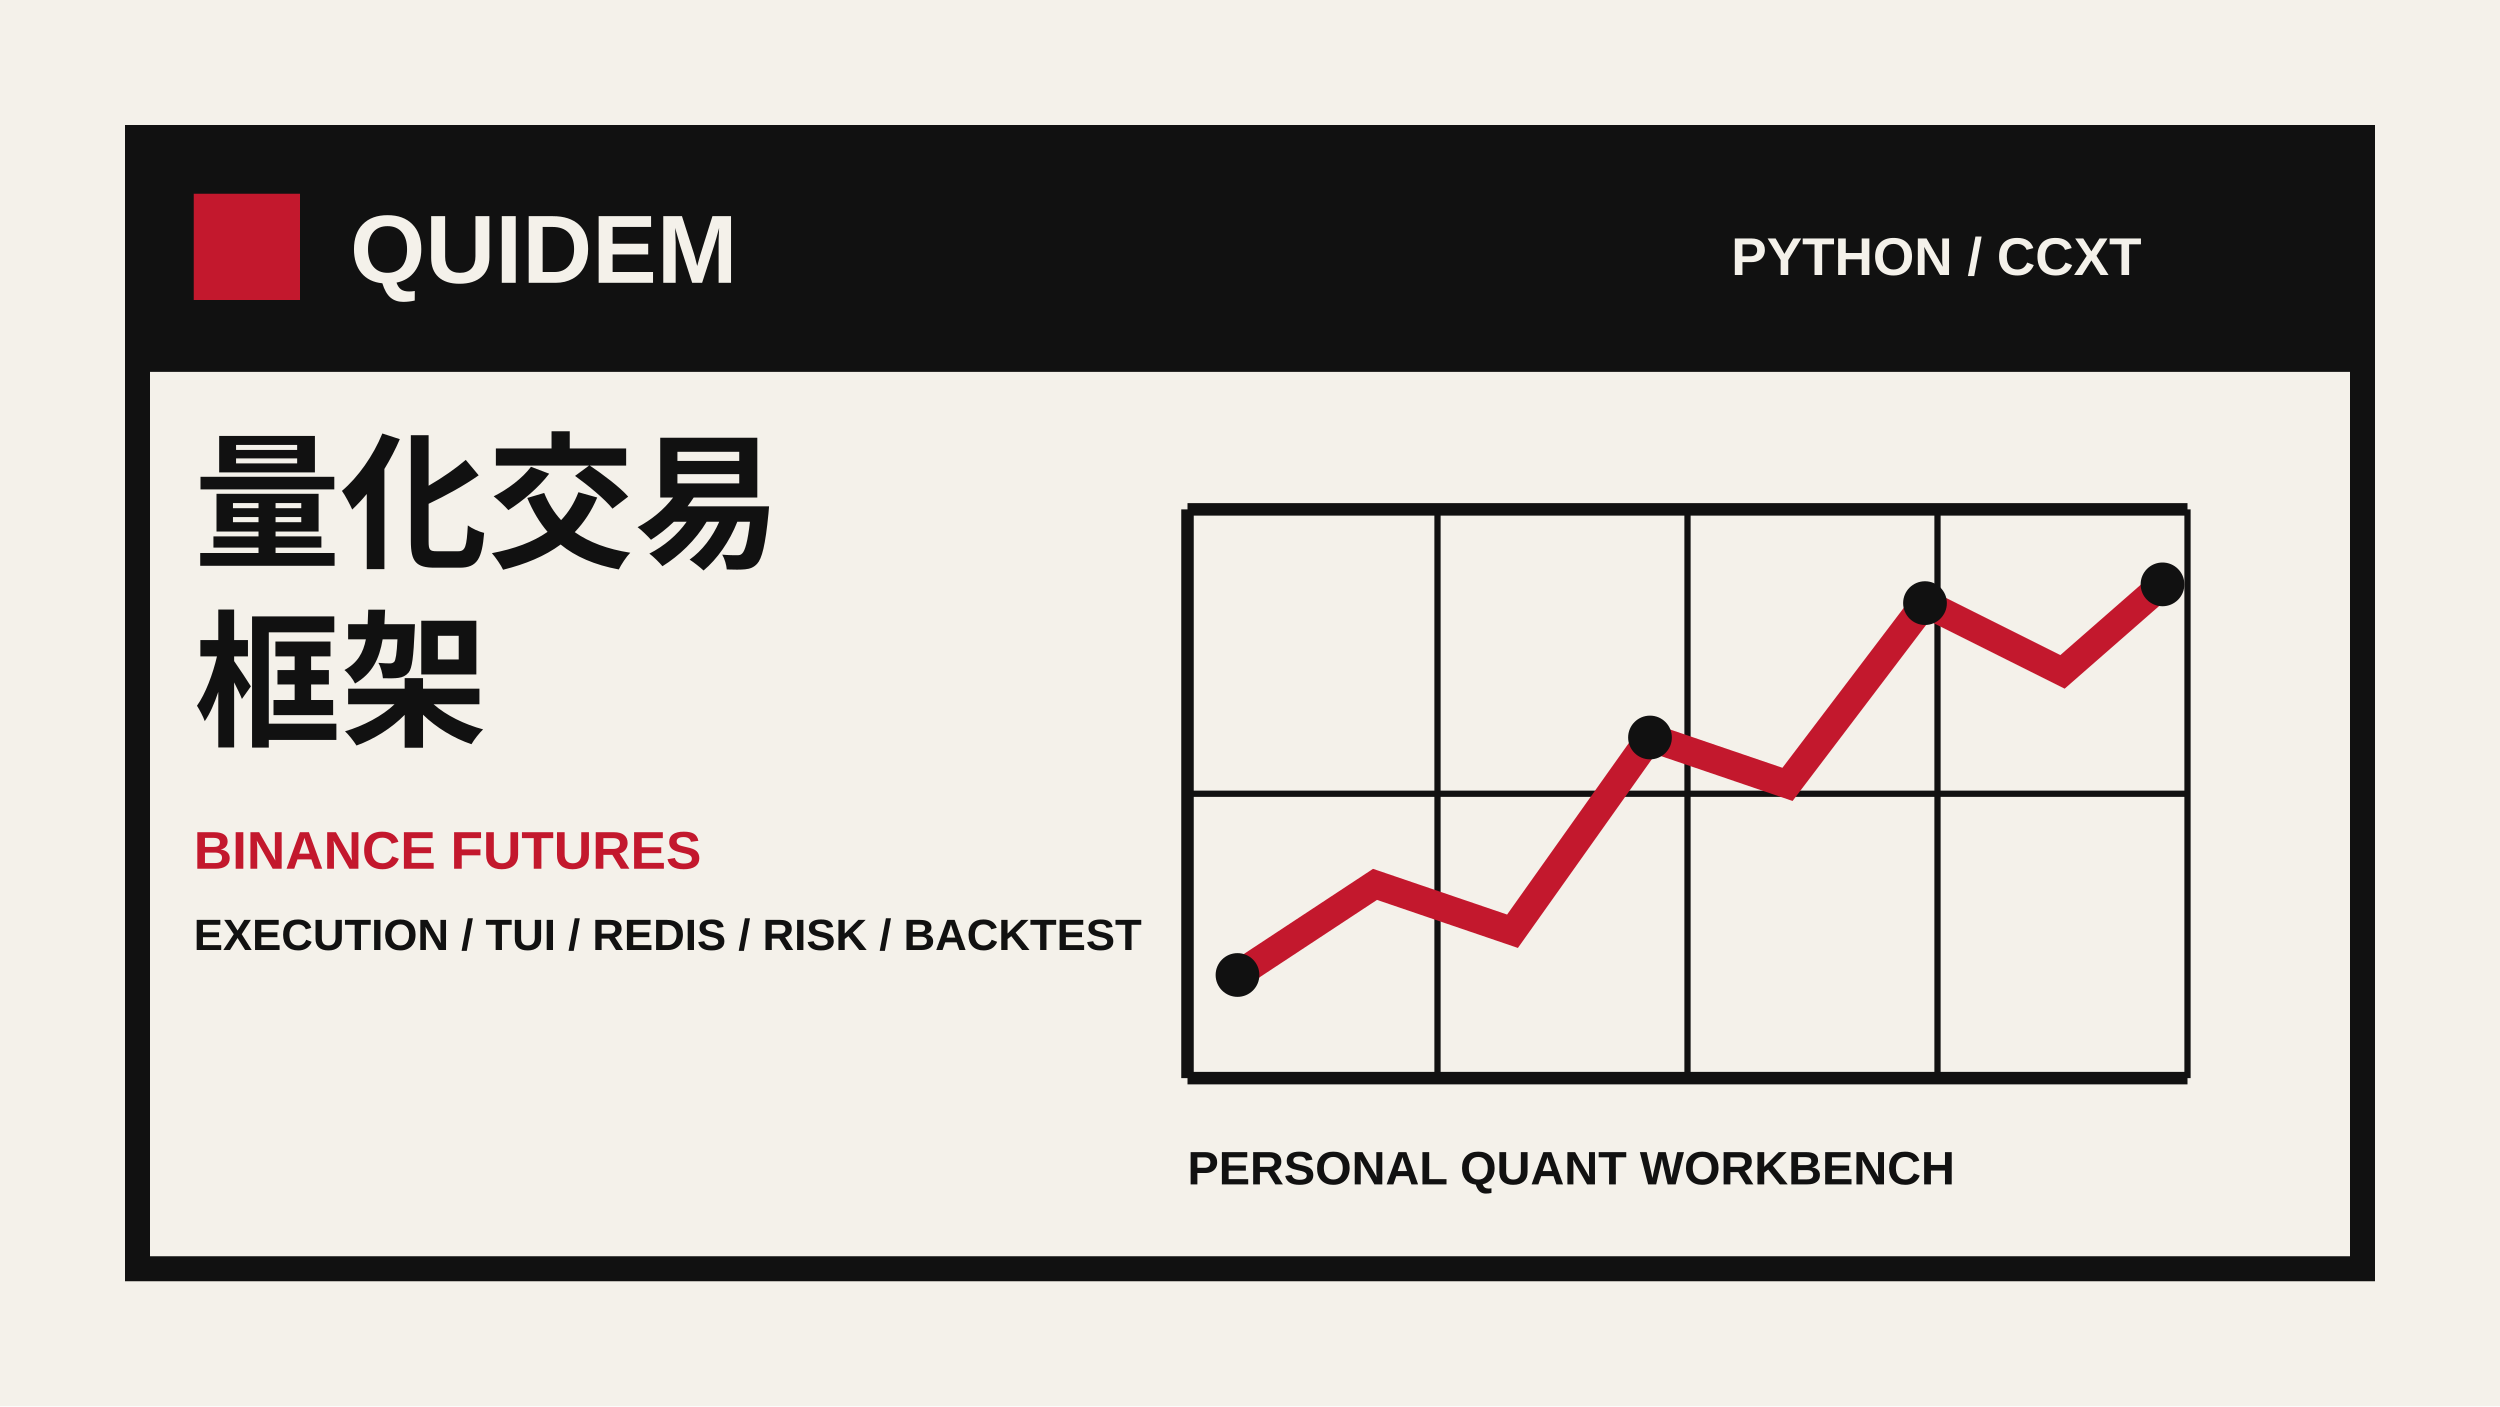
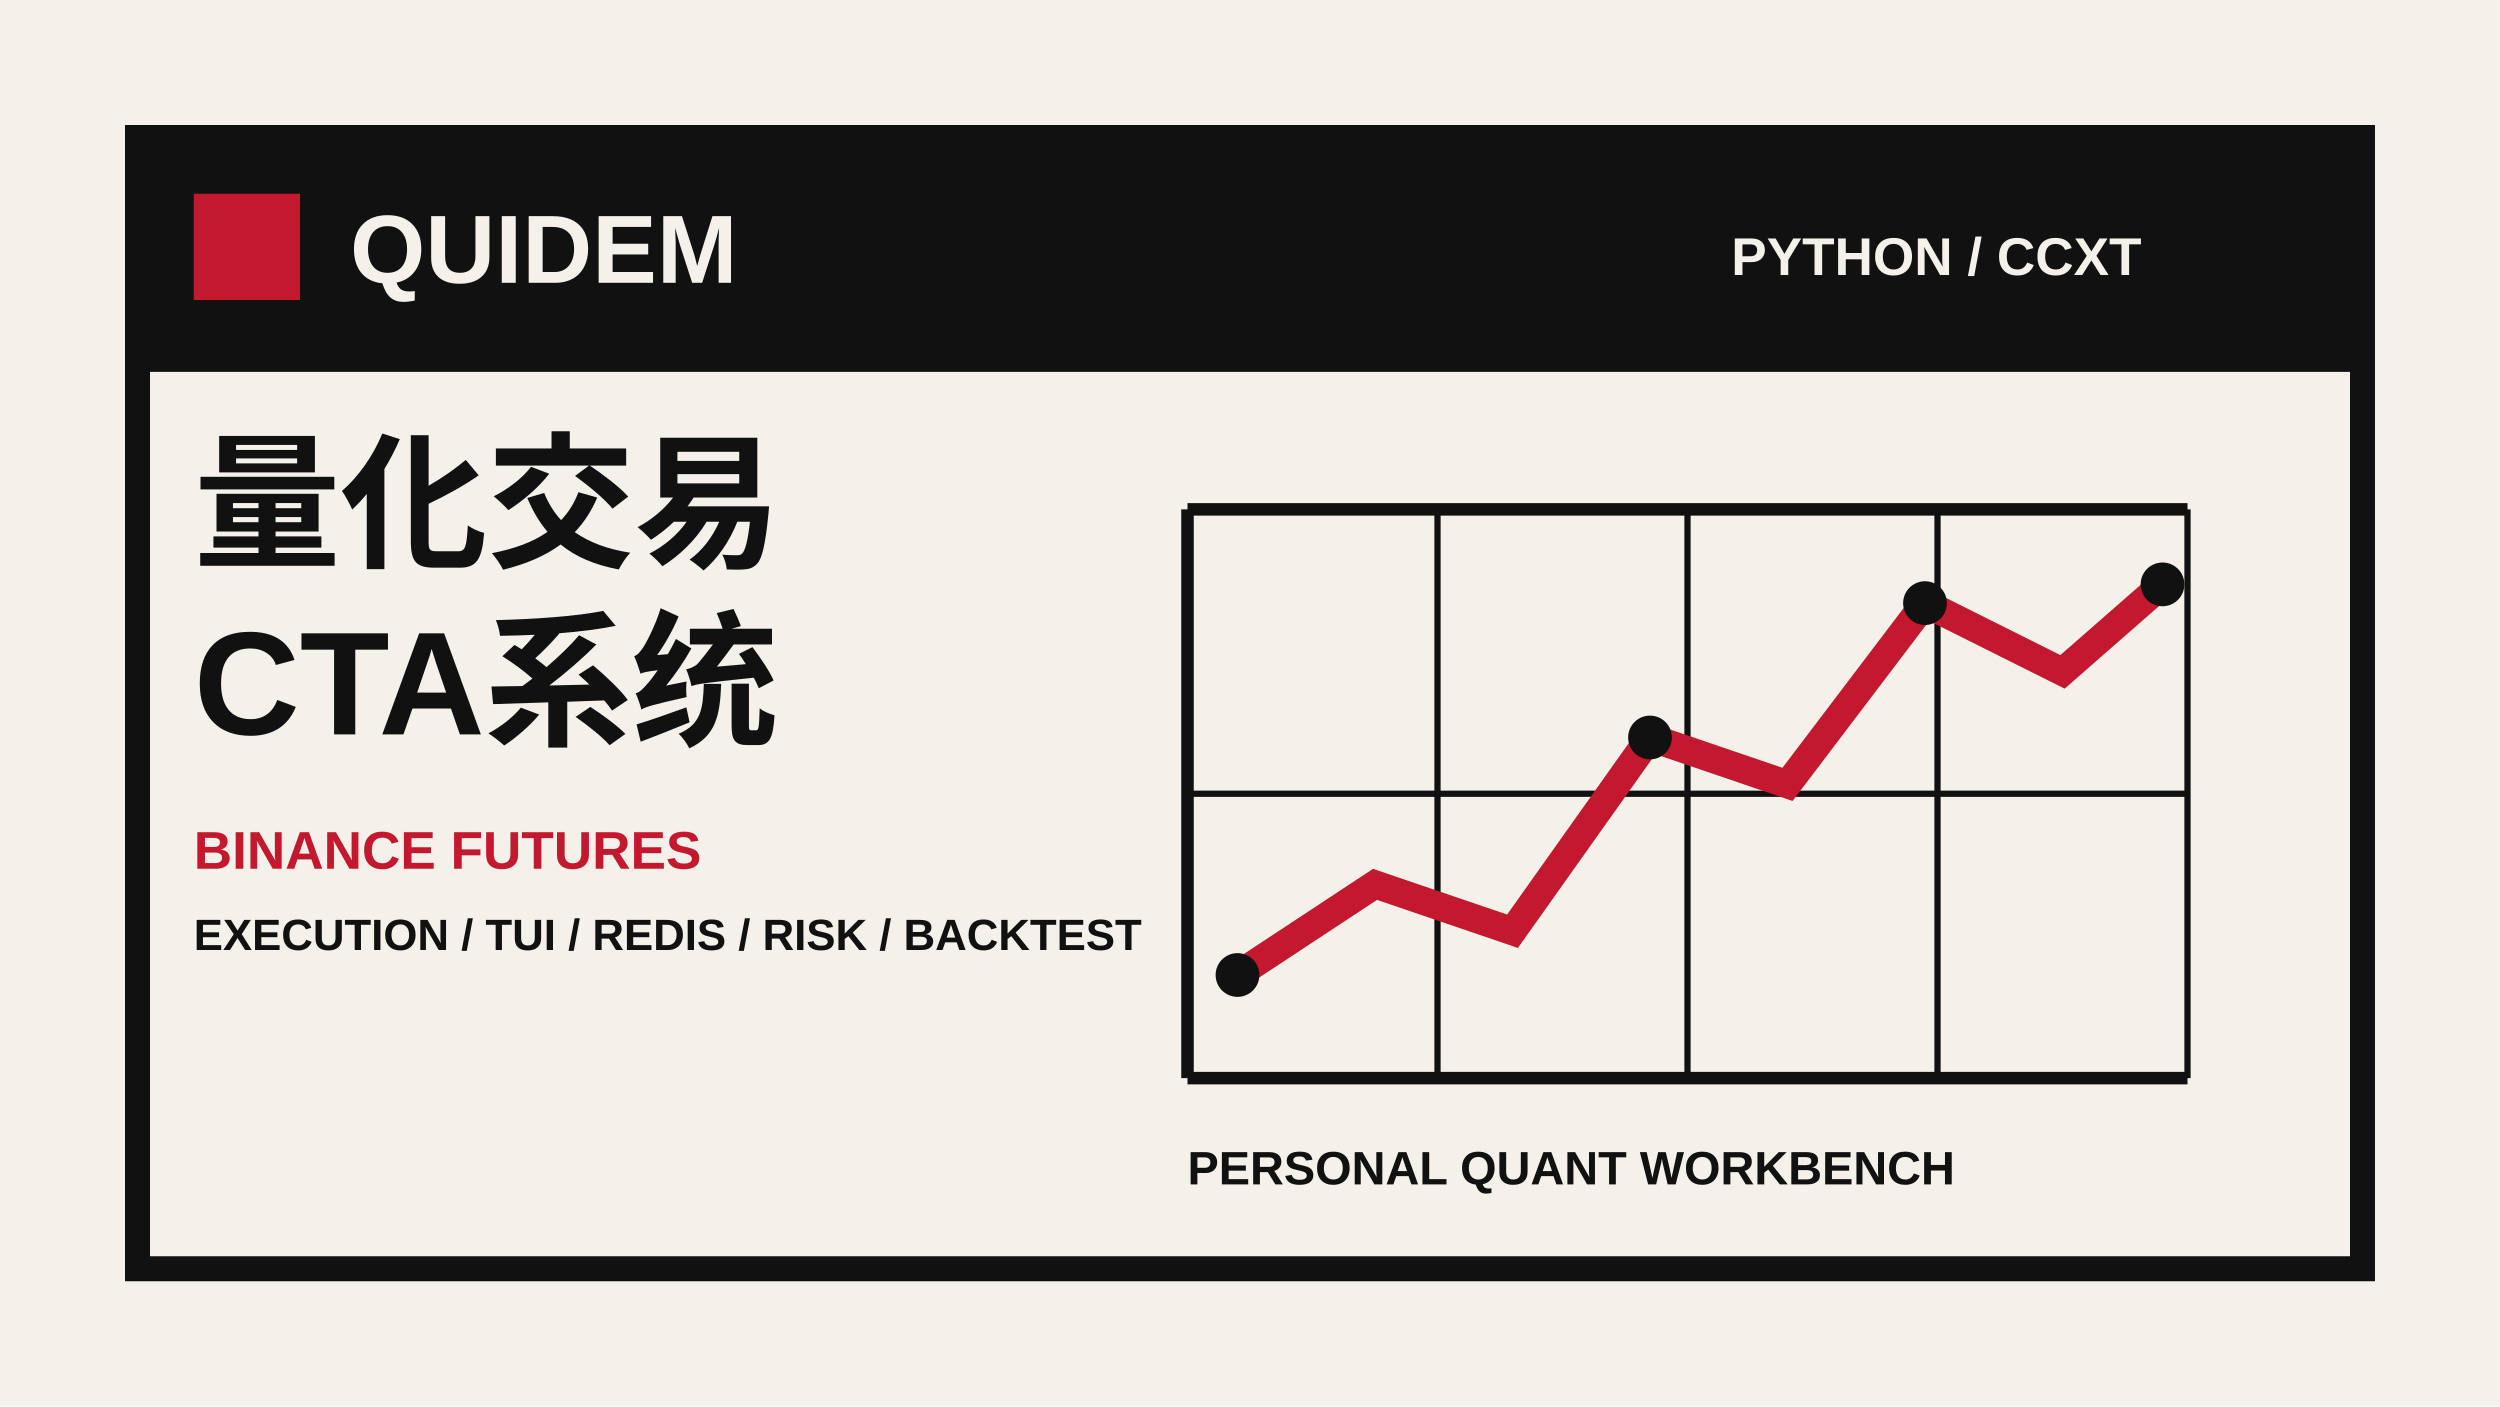
<svg xmlns="http://www.w3.org/2000/svg" width="1600" height="900" viewBox="0 0 1600 900" fill="none">
  <rect width="1600" height="900" fill="#F4F1EA" />
  <rect x="88" y="88" width="1424" height="724" stroke="#111111" stroke-width="16" />
  <rect x="88" y="88" width="1424" height="150" fill="#111111" />
  <rect x="124" y="124" width="68" height="68" fill="#C3182D" />
  <text x="224" y="181" fill="#F4F1EA" font-family="Arial, Helvetica, sans-serif" font-size="62" font-weight="900">QUIDEM</text>
  <text x="1108" y="176" fill="#F4F1EA" font-family="Arial, Helvetica, sans-serif" font-size="34" font-weight="900">PYTHON / CCXT</text>
  <text x="124" y="356" fill="#111111" font-family="Arial, Helvetica, sans-serif" font-size="94" font-weight="900">量化交易</text>
-   <text x="124" y="470" fill="#111111" font-family="Arial, Helvetica, sans-serif" font-size="94" font-weight="900">框架</text>
+   <text x="124" y="470" fill="#111111" font-family="Arial, Helvetica, sans-serif" font-size="94" font-weight="900">CTA系统</text>
  <text x="124" y="556" fill="#C3182D" font-family="Arial, Helvetica, sans-serif" font-size="34" font-weight="900">BINANCE FUTURES</text>
  <text x="124" y="608" fill="#111111" font-family="Arial, Helvetica, sans-serif" font-size="28" font-weight="800">EXECUTION / TUI / REDIS / RISK / BACKTEST</text>
  <path d="M760 326H1400" stroke="#111111" stroke-width="8" />
  <path d="M760 690H1400" stroke="#111111" stroke-width="8" />
  <path d="M760 326V690" stroke="#111111" stroke-width="8" />
  <path d="M920 326V690M1080 326V690M1240 326V690M1400 326V690" stroke="#111111" stroke-width="4" />
  <path d="M760 508H1400" stroke="#111111" stroke-width="4" />
  <polyline points="792,624 880,566 968,596 1056,472 1144,502 1232,386 1320,430 1384,374" stroke="#C3182D" stroke-width="18" stroke-linecap="square" stroke-linejoin="miter" />
  <circle cx="792" cy="624" r="14" fill="#111111" />
  <circle cx="1056" cy="472" r="14" fill="#111111" />
  <circle cx="1232" cy="386" r="14" fill="#111111" />
  <circle cx="1384" cy="374" r="14" fill="#111111" />
  <text x="760" y="758" fill="#111111" font-family="Arial, Helvetica, sans-serif" font-size="30" font-weight="900">PERSONAL QUANT WORKBENCH</text>
</svg>
